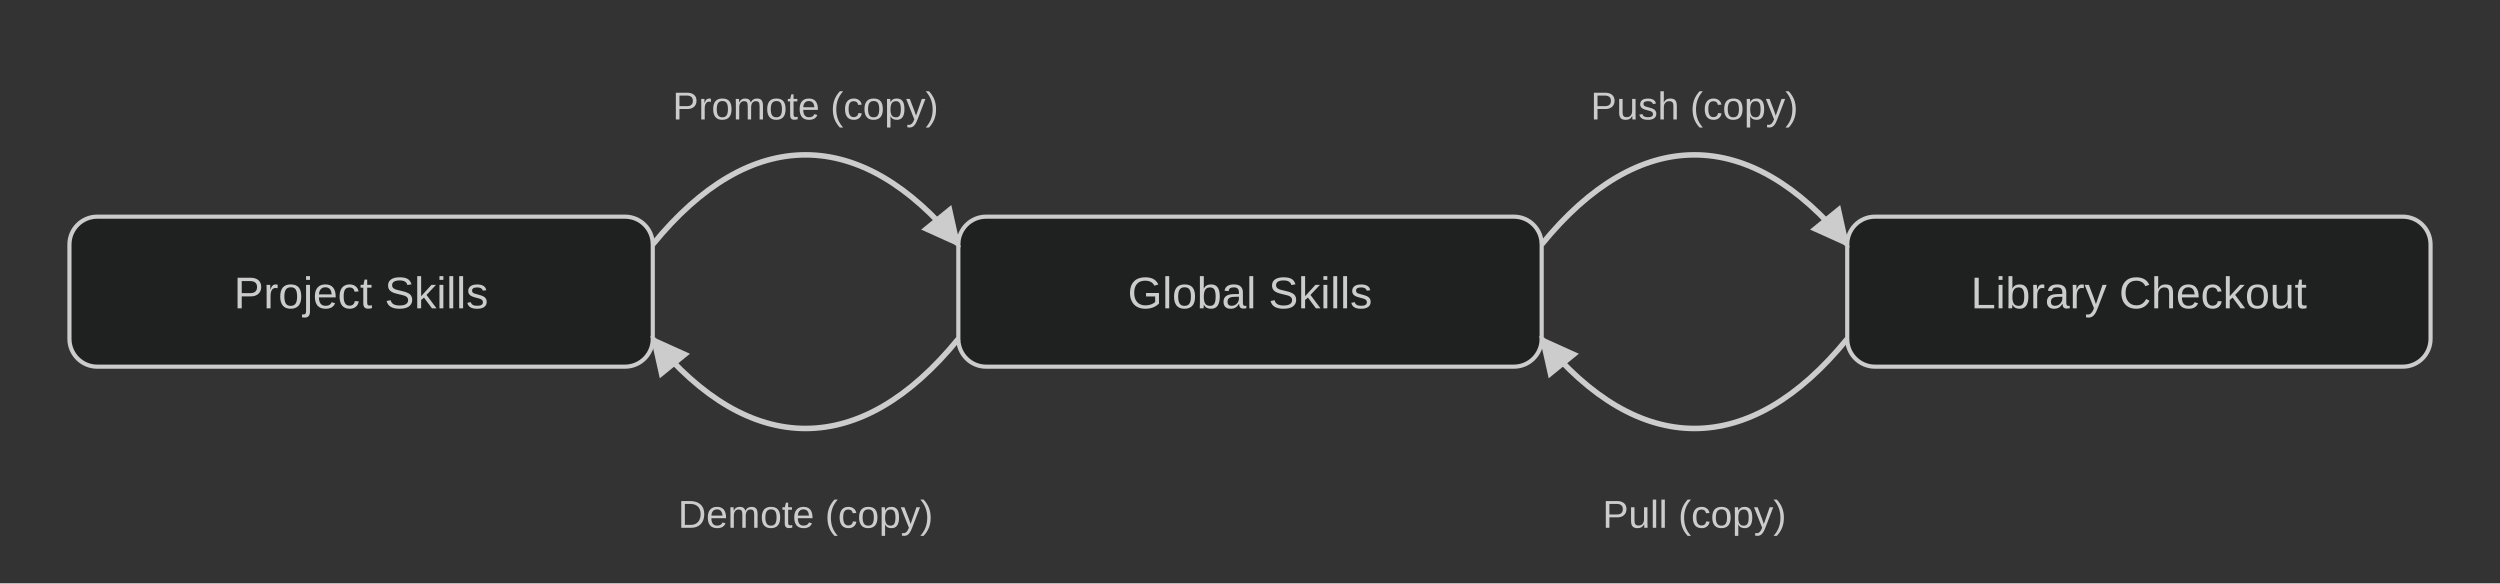
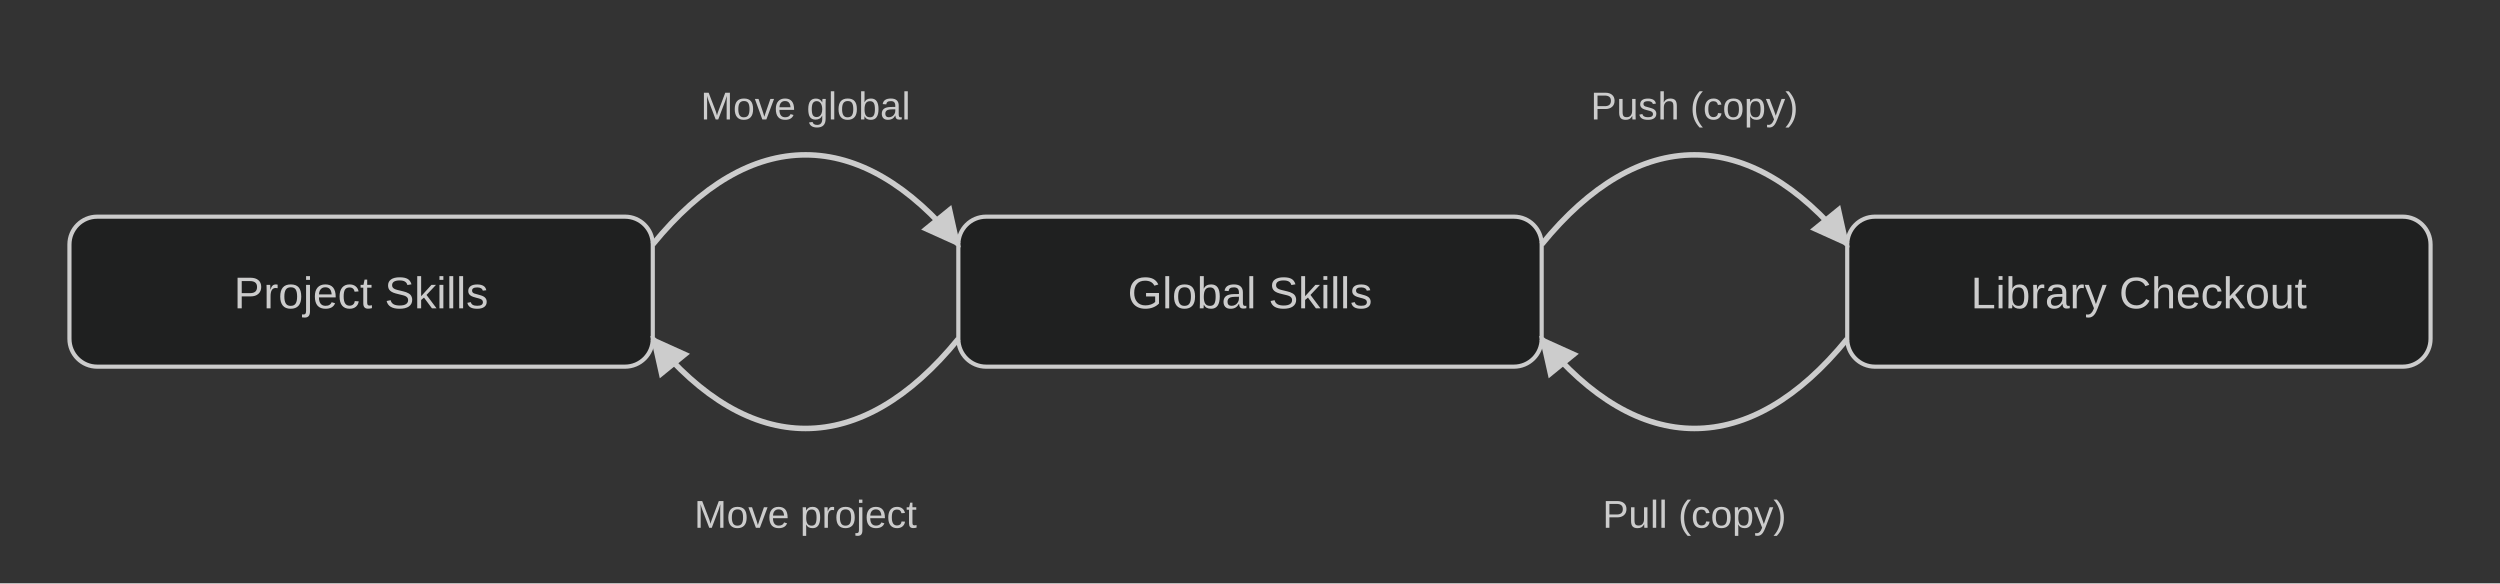
<svg xmlns="http://www.w3.org/2000/svg" width="900" height="210" viewBox="0 0 900 210" role="img" aria-labelledby="title desc">
  <defs>
    <marker id="arrow" viewBox="0 0 10 10" refX="9" refY="5" markerWidth="7" markerHeight="7" orient="auto">
      <path d="M 0 0 L 10 5 L 0 10 z" fill="#cccccc" />
    </marker>
  </defs>
  <style>text{font-family:Arial,Helvetica,sans-serif;font-size:16px;fill:#cccccc;text-anchor:middle}rect{fill:#1f2020;stroke:#cccccc;stroke-width:1.5}.edge{fill:none;stroke:#cccccc;stroke-width:2;marker-end:url(#arrow)}.background{fill:#333333;stroke:none}.label{font-size:14px}</style>
  <rect width="900" height="210" class="background" />
  <rect x="25" y="78" width="210" height="54" rx="10" />
  <text x="130" y="111">Project Skills</text>
  <rect x="345" y="78" width="210" height="54" rx="10" />
  <text x="450" y="111">Global Skills</text>
  <rect x="665" y="78" width="210" height="54" rx="10" />
  <text x="770" y="111">Library Checkout</text>
  <path class="edge" d="M 235 88 C 270 45, 310 45, 345 88" />
-   <text class="label" x="290" y="43">Promote (copy)</text>
+   <text class="label" x="290" y="43">Move global</text>
  <path class="edge" d="M 345 122 C 310 165, 270 165, 235 122" />
-   <text class="label" x="290" y="190">Demote (copy)</text>
+   <text class="label" x="290" y="190">Move project</text>
  <path class="edge" d="M 555 88 C 590 45, 630 45, 665 88" />
  <text class="label" x="610" y="43">Push (copy)</text>
  <path class="edge" d="M 665 122 C 630 165, 590 165, 555 122" />
  <text class="label" x="610" y="190">Pull (copy)</text>
</svg>
